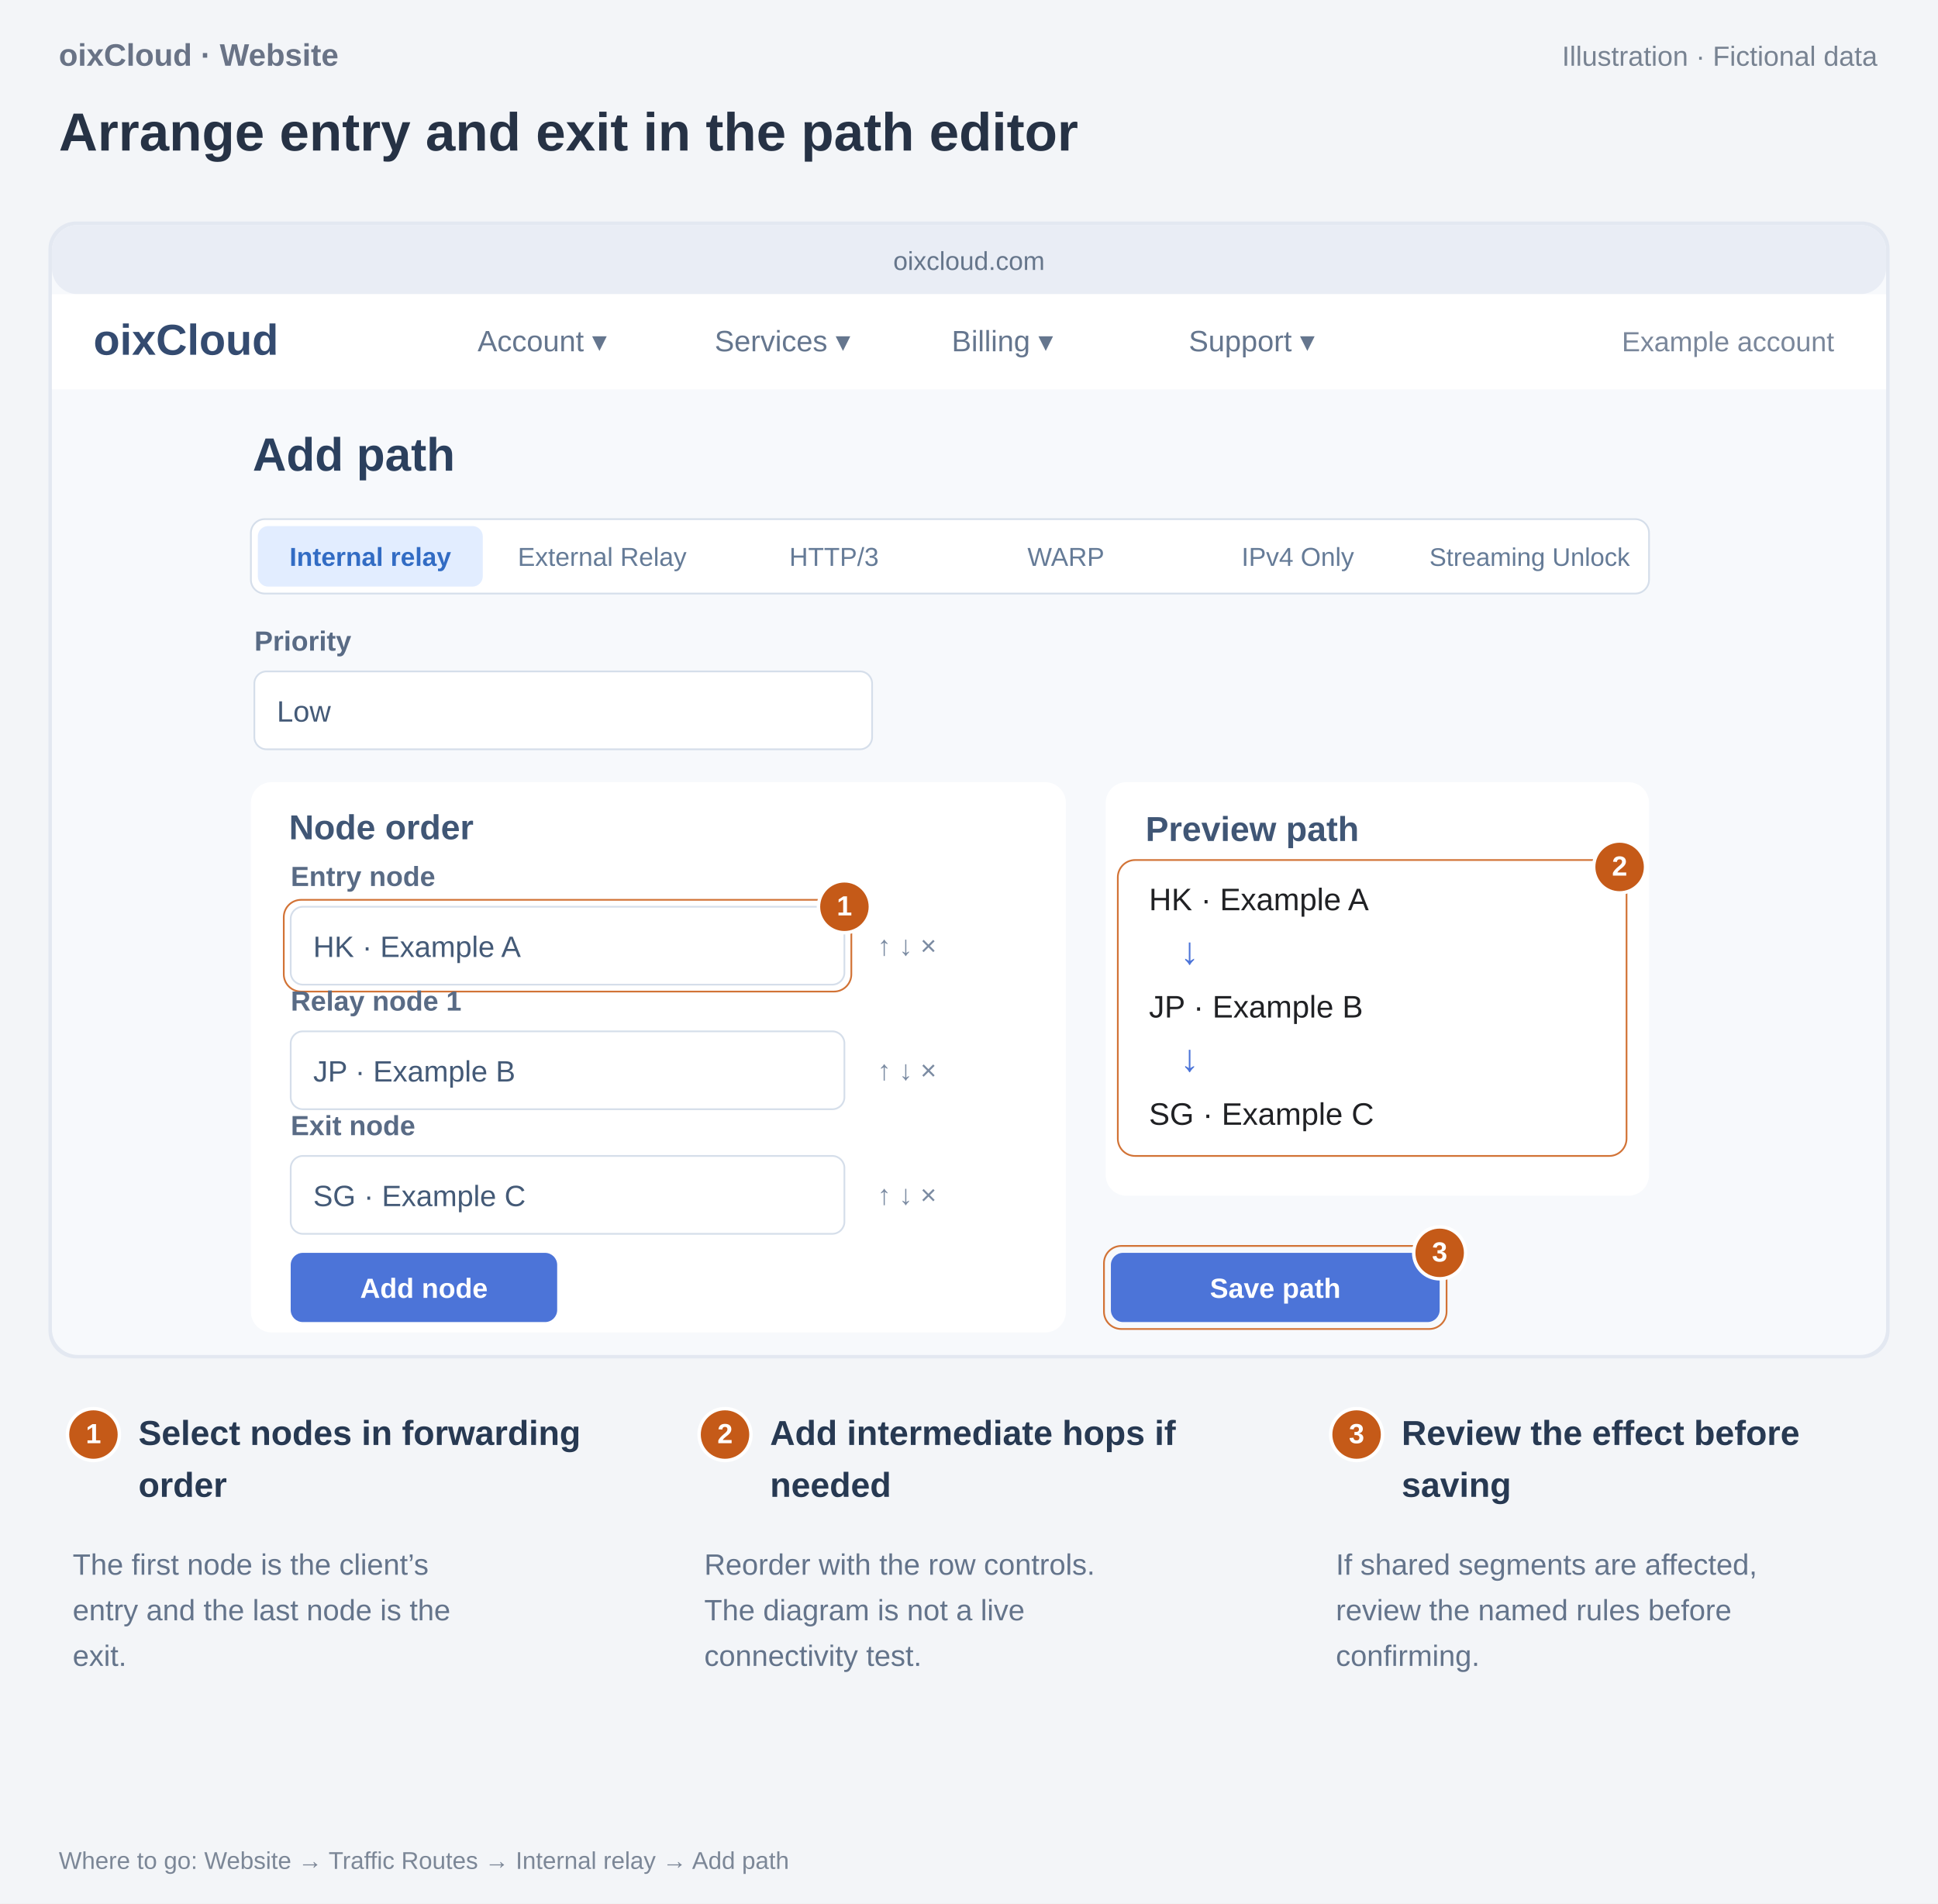
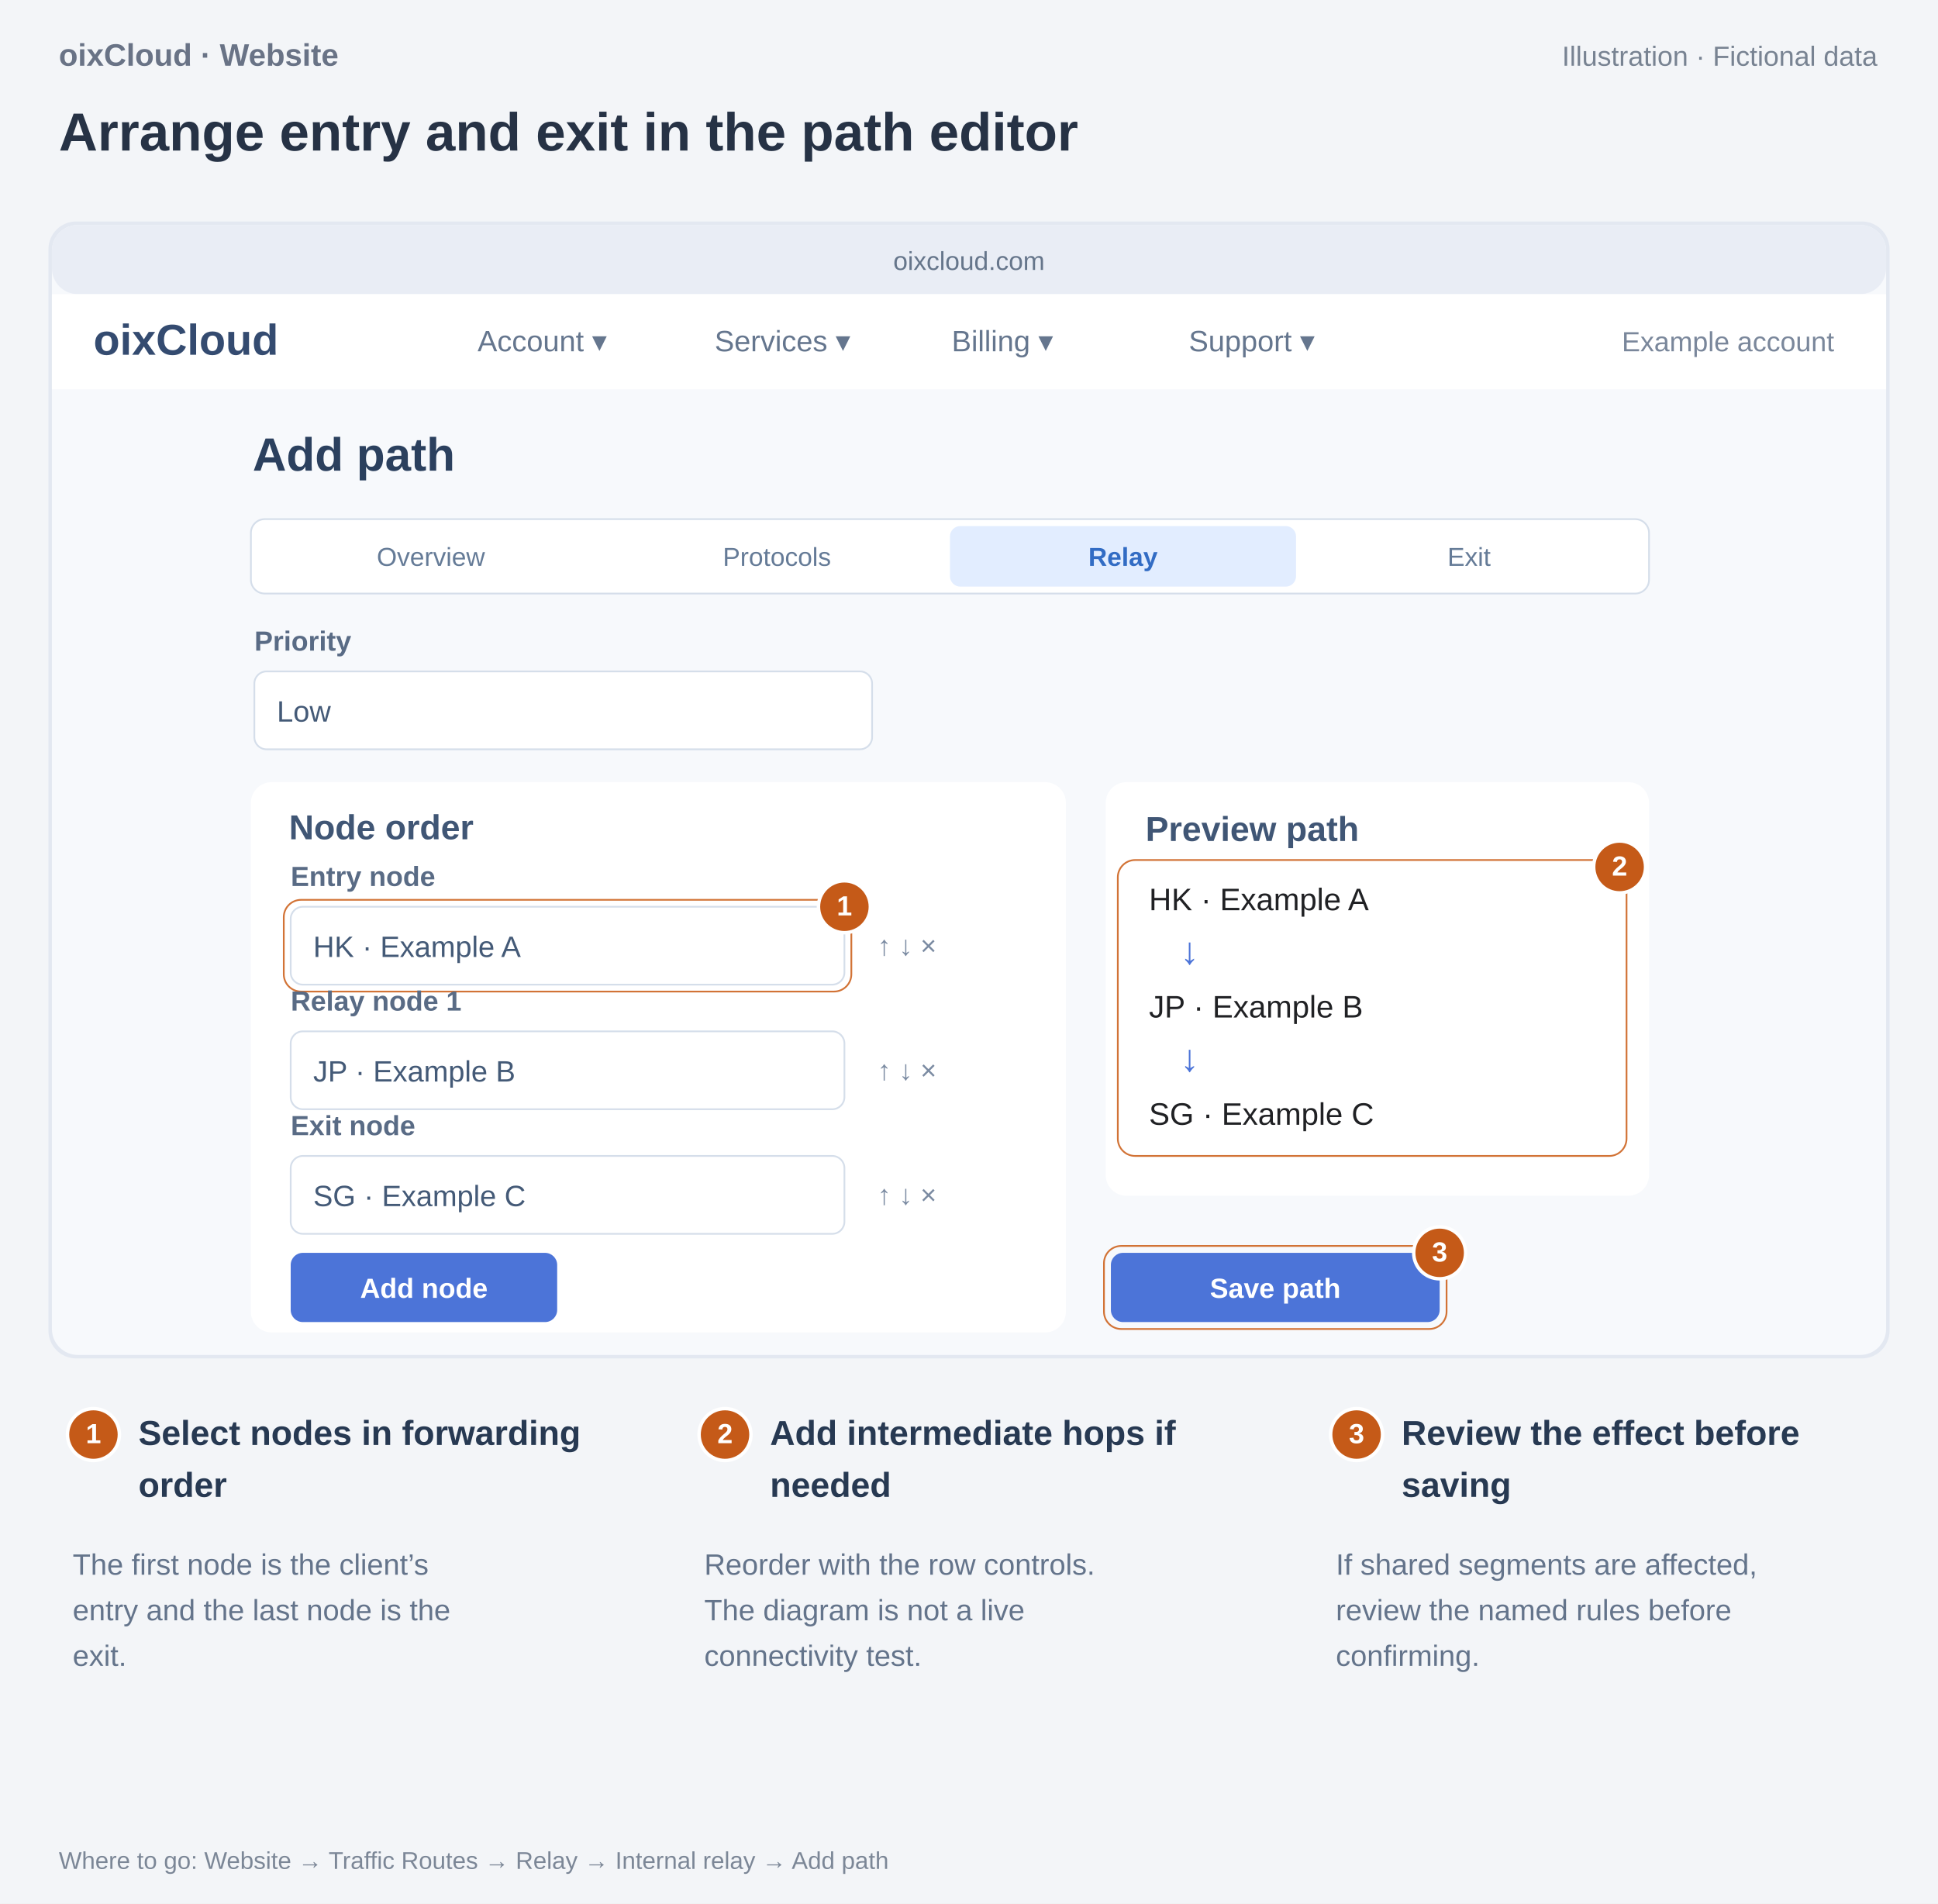
<svg xmlns="http://www.w3.org/2000/svg" width="1120" height="1100" viewBox="0 0 1120 1100" role="img" aria-labelledby="title desc">
  <g font-family="-apple-system,BlinkMacSystemFont,'PingFang SC','Segoe UI',Arial,sans-serif">
    <rect x="0" y="0" width="1120" height="1100" rx="0" fill="#f3f5f8" stroke="none" />
    <text x="34" y="38" font-size="18" fill="#697386" font-weight="600" text-anchor="start">oixCloud · Website</text>
    <text x="1085" y="38" font-size="16" fill="#788392" font-weight="500" text-anchor="end">Illustration · Fictional data</text>
    <text x="34" y="87" font-size="31" fill="#263245" font-weight="700" text-anchor="start">Arrange entry and exit in the path editor</text>
    <rect x="28" y="128" width="1064" height="657" rx="16" fill="#e3e8f1" stroke="none" />
    <rect x="30" y="130" width="1060" height="653" rx="15" fill="#f7f9fc" stroke="none" />
    <rect x="30" y="130" width="1060" height="40" rx="15" fill="#e9edf5" stroke="none" />
    <text x="560" y="156" font-size="15" fill="#66768b" font-weight="500" text-anchor="middle">oixcloud.com</text>
    <rect x="30" y="170" width="1060" height="55" rx="0" fill="#fff" stroke="none" />
    <text x="54" y="205" font-size="25" fill="#344b70" font-weight="700" text-anchor="start">oixCloud</text>
    <text x="276" y="203" font-size="17" fill="#65768e" font-weight="400" text-anchor="start">Account ▾</text>
    <text x="413" y="203" font-size="17" fill="#65768e" font-weight="400" text-anchor="start">Services ▾</text>
    <text x="550" y="203" font-size="17" fill="#65768e" font-weight="400" text-anchor="start">Billing ▾</text>
    <text x="687" y="203" font-size="17" fill="#65768e" font-weight="400" text-anchor="start">Support ▾</text>
    <text x="1060" y="203" font-size="16" fill="#7a879b" font-weight="500" text-anchor="end">Example account</text>
    <text x="146" y="272" font-size="27" fill="#2b405e" font-weight="650" text-anchor="start">Add path</text>
    <g transform="translate(-100 0)">
      <rect x="245" y="300" width="808" height="43" rx="8" fill="#fff" stroke="#d5deea" />
-       <rect x="249" y="304" width="130" height="35" rx="6" fill="#e2edff" stroke="none" />
-       <text x="314" y="327" font-size="15" fill="#326cc4" font-weight="600" text-anchor="middle">Internal relay</text>
-       <text x="448" y="327" font-size="15" fill="#657b97" font-weight="400" text-anchor="middle">External Relay</text>
-       <text x="582" y="327" font-size="15" fill="#657b97" font-weight="400" text-anchor="middle">HTTP/3</text>
-       <text x="716" y="327" font-size="15" fill="#657b97" font-weight="400" text-anchor="middle">WARP</text>
-       <text x="850" y="327" font-size="15" fill="#657b97" font-weight="400" text-anchor="middle">IPv4 Only</text>
-       <text x="984" y="327" font-size="14.681" fill="#657b97" font-weight="400" text-anchor="middle">Streaming Unlock</text>
+       <text x="349" y="327" font-size="15" fill="#657b97" font-weight="400" text-anchor="middle">Overview</text>
+       <text x="549" y="327" font-size="15" fill="#657b97" font-weight="400" text-anchor="middle">Protocols</text>
+       <rect x="649" y="304" width="200" height="35" rx="6" fill="#e2edff" stroke="none" />
+       <text x="749" y="327" font-size="15" fill="#326cc4" font-weight="600" text-anchor="middle">Relay</text>
+       <text x="949" y="327" font-size="15" fill="#657b97" font-weight="400" text-anchor="middle">Exit</text>
      <text x="247" y="376" font-size="16" fill="#596b85" font-weight="600" text-anchor="start">Priority</text>
      <rect x="247" y="388" width="357" height="45" rx="7" fill="#fff" stroke="#d5deea" />
      <text x="260" y="417" font-size="17" fill="#445a77" font-weight="400" text-anchor="start">Low</text>
      <rect x="245" y="452" width="471" height="318" rx="12" fill="#fff" stroke="none" />
      <text x="267" y="485" font-size="20" fill="#405675" font-weight="600" text-anchor="start">Node order</text>
      <text x="268" y="512" font-size="16" fill="#596b85" font-weight="600" text-anchor="start">Entry node</text>
      <rect x="268" y="524" width="320" height="45" rx="7" fill="#fff" stroke="#d5deea" />
      <text x="281" y="553" font-size="17" fill="#445a77" font-weight="400" text-anchor="start">HK · Example A</text>
      <rect x="264" y="520" width="328" height="53" rx="10" fill="none" stroke="#d27336" />
      <circle cx="588" cy="524" r="15" fill="#c55a18" stroke="#fff" stroke-width="2" />
      <text x="588" y="529" font-size="16" fill="#fff" font-weight="700" text-anchor="middle">1</text>
      <text x="607" y="552" font-size="16" fill="#7b8ba2" font-weight="400" text-anchor="start">↑  ↓  ×</text>
      <text x="268" y="584" font-size="16" fill="#596b85" font-weight="600" text-anchor="start">Relay node 1</text>
      <rect x="268" y="596" width="320" height="45" rx="7" fill="#fff" stroke="#d5deea" />
      <text x="281" y="625" font-size="17" fill="#445a77" font-weight="400" text-anchor="start">JP · Example B</text>
      <text x="607" y="624" font-size="16" fill="#7b8ba2" font-weight="400" text-anchor="start">↑  ↓  ×</text>
      <text x="268" y="656" font-size="16" fill="#596b85" font-weight="600" text-anchor="start">Exit node</text>
      <rect x="268" y="668" width="320" height="45" rx="7" fill="#fff" stroke="#d5deea" />
      <text x="281" y="697" font-size="17" fill="#445a77" font-weight="400" text-anchor="start">SG · Example C</text>
      <text x="607" y="696" font-size="16" fill="#7b8ba2" font-weight="400" text-anchor="start">↑  ↓  ×</text>
      <rect x="268" y="724" width="154" height="40" rx="7" fill="#4c74d8" stroke="none" />
      <text x="345" y="750" font-size="16" fill="#fff" font-weight="600" text-anchor="middle">Add node</text>
      <rect x="739" y="452" width="314" height="239" rx="12" fill="#fff" stroke="none" />
      <text x="762" y="486" font-size="20" fill="#405675" font-weight="600" text-anchor="start">Preview path</text>
      <text x="764" y="526" font-size="18" fill="#202124" font-weight="400" text-anchor="start">HK · Example A</text>
      <text x="782" y="557" font-size="22" fill="#4c74d8" font-weight="400" text-anchor="start">↓</text>
      <text x="764" y="588" font-size="18" fill="#202124" font-weight="400" text-anchor="start">JP · Example B</text>
      <text x="782" y="619" font-size="22" fill="#4c74d8" font-weight="400" text-anchor="start">↓</text>
      <text x="764" y="650" font-size="18" fill="#202124" font-weight="400" text-anchor="start">SG · Example C</text>
      <rect x="746" y="497" width="294" height="171" rx="10" fill="none" stroke="#d27336" />
      <circle cx="1036" cy="501" r="15" fill="#c55a18" stroke="#fff" stroke-width="2" />
      <text x="1036" y="506" font-size="16" fill="#fff" font-weight="700" text-anchor="middle">2</text>
      <rect x="742" y="724" width="190" height="40" rx="7" fill="#4c74d8" stroke="none" />
      <text x="837" y="750" font-size="16" fill="#fff" font-weight="600" text-anchor="middle">Save path</text>
      <rect x="738" y="720" width="198" height="48" rx="10" fill="none" stroke="#d27336" />
      <circle cx="932" cy="724" r="15" fill="#c55a18" stroke="#fff" stroke-width="2" />
      <text x="932" y="729" font-size="16" fill="#fff" font-weight="700" text-anchor="middle">3</text>
    </g>
    <circle cx="54" cy="829" r="15" fill="#c55a18" stroke="#fff" stroke-width="2" />
    <text x="54" y="834" font-size="16" fill="#fff" font-weight="700" text-anchor="middle">1</text>
    <text x="80" y="835" font-size="20" fill="#273952" font-weight="600" text-anchor="start">Select nodes in forwarding</text>
    <text x="80" y="865" font-size="20" fill="#273952" font-weight="600" text-anchor="start"> order</text>
    <text x="42" y="910" font-size="17" fill="#64748b" font-weight="400" text-anchor="start">The first node is the client’s</text>
    <text x="42" y="936.35" font-size="17" fill="#64748b" font-weight="400" text-anchor="start">entry and the last node is the</text>
    <text x="42" y="962.7" font-size="17" fill="#64748b" font-weight="400" text-anchor="start">exit.</text>
    <circle cx="419" cy="829" r="15" fill="#c55a18" stroke="#fff" stroke-width="2" />
    <text x="419" y="834" font-size="16" fill="#fff" font-weight="700" text-anchor="middle">2</text>
    <text x="445" y="835" font-size="20" fill="#273952" font-weight="600" text-anchor="start">Add intermediate hops if</text>
    <text x="445" y="865" font-size="20" fill="#273952" font-weight="600" text-anchor="start">needed</text>
    <text x="407" y="910" font-size="17" fill="#64748b" font-weight="400" text-anchor="start">Reorder with the row controls.</text>
    <text x="407" y="936.35" font-size="17" fill="#64748b" font-weight="400" text-anchor="start">The diagram is not a live</text>
    <text x="407" y="962.7" font-size="17" fill="#64748b" font-weight="400" text-anchor="start">connectivity test.</text>
    <circle cx="784" cy="829" r="15" fill="#c55a18" stroke="#fff" stroke-width="2" />
    <text x="784" y="834" font-size="16" fill="#fff" font-weight="700" text-anchor="middle">3</text>
    <text x="810" y="835" font-size="20" fill="#273952" font-weight="600" text-anchor="start">Review the effect before</text>
    <text x="810" y="865" font-size="20" fill="#273952" font-weight="600" text-anchor="start">saving</text>
    <text x="772" y="910" font-size="17" fill="#64748b" font-weight="400" text-anchor="start">If shared segments are affected,</text>
    <text x="772" y="936.35" font-size="17" fill="#64748b" font-weight="400" text-anchor="start">review the named rules before</text>
    <text x="772" y="962.7" font-size="17" fill="#64748b" font-weight="400" text-anchor="start">confirming.</text>
-     <text x="34" y="1080" font-size="14" fill="#7c8797" font-weight="400" text-anchor="start">Where to go: Website → Traffic Routes → Internal relay → Add path</text>
+     <text x="34" y="1080" font-size="14" fill="#7c8797" font-weight="400" text-anchor="start">Where to go: Website → Traffic Routes → Relay → Internal relay → Add path</text>
  </g>
</svg>
